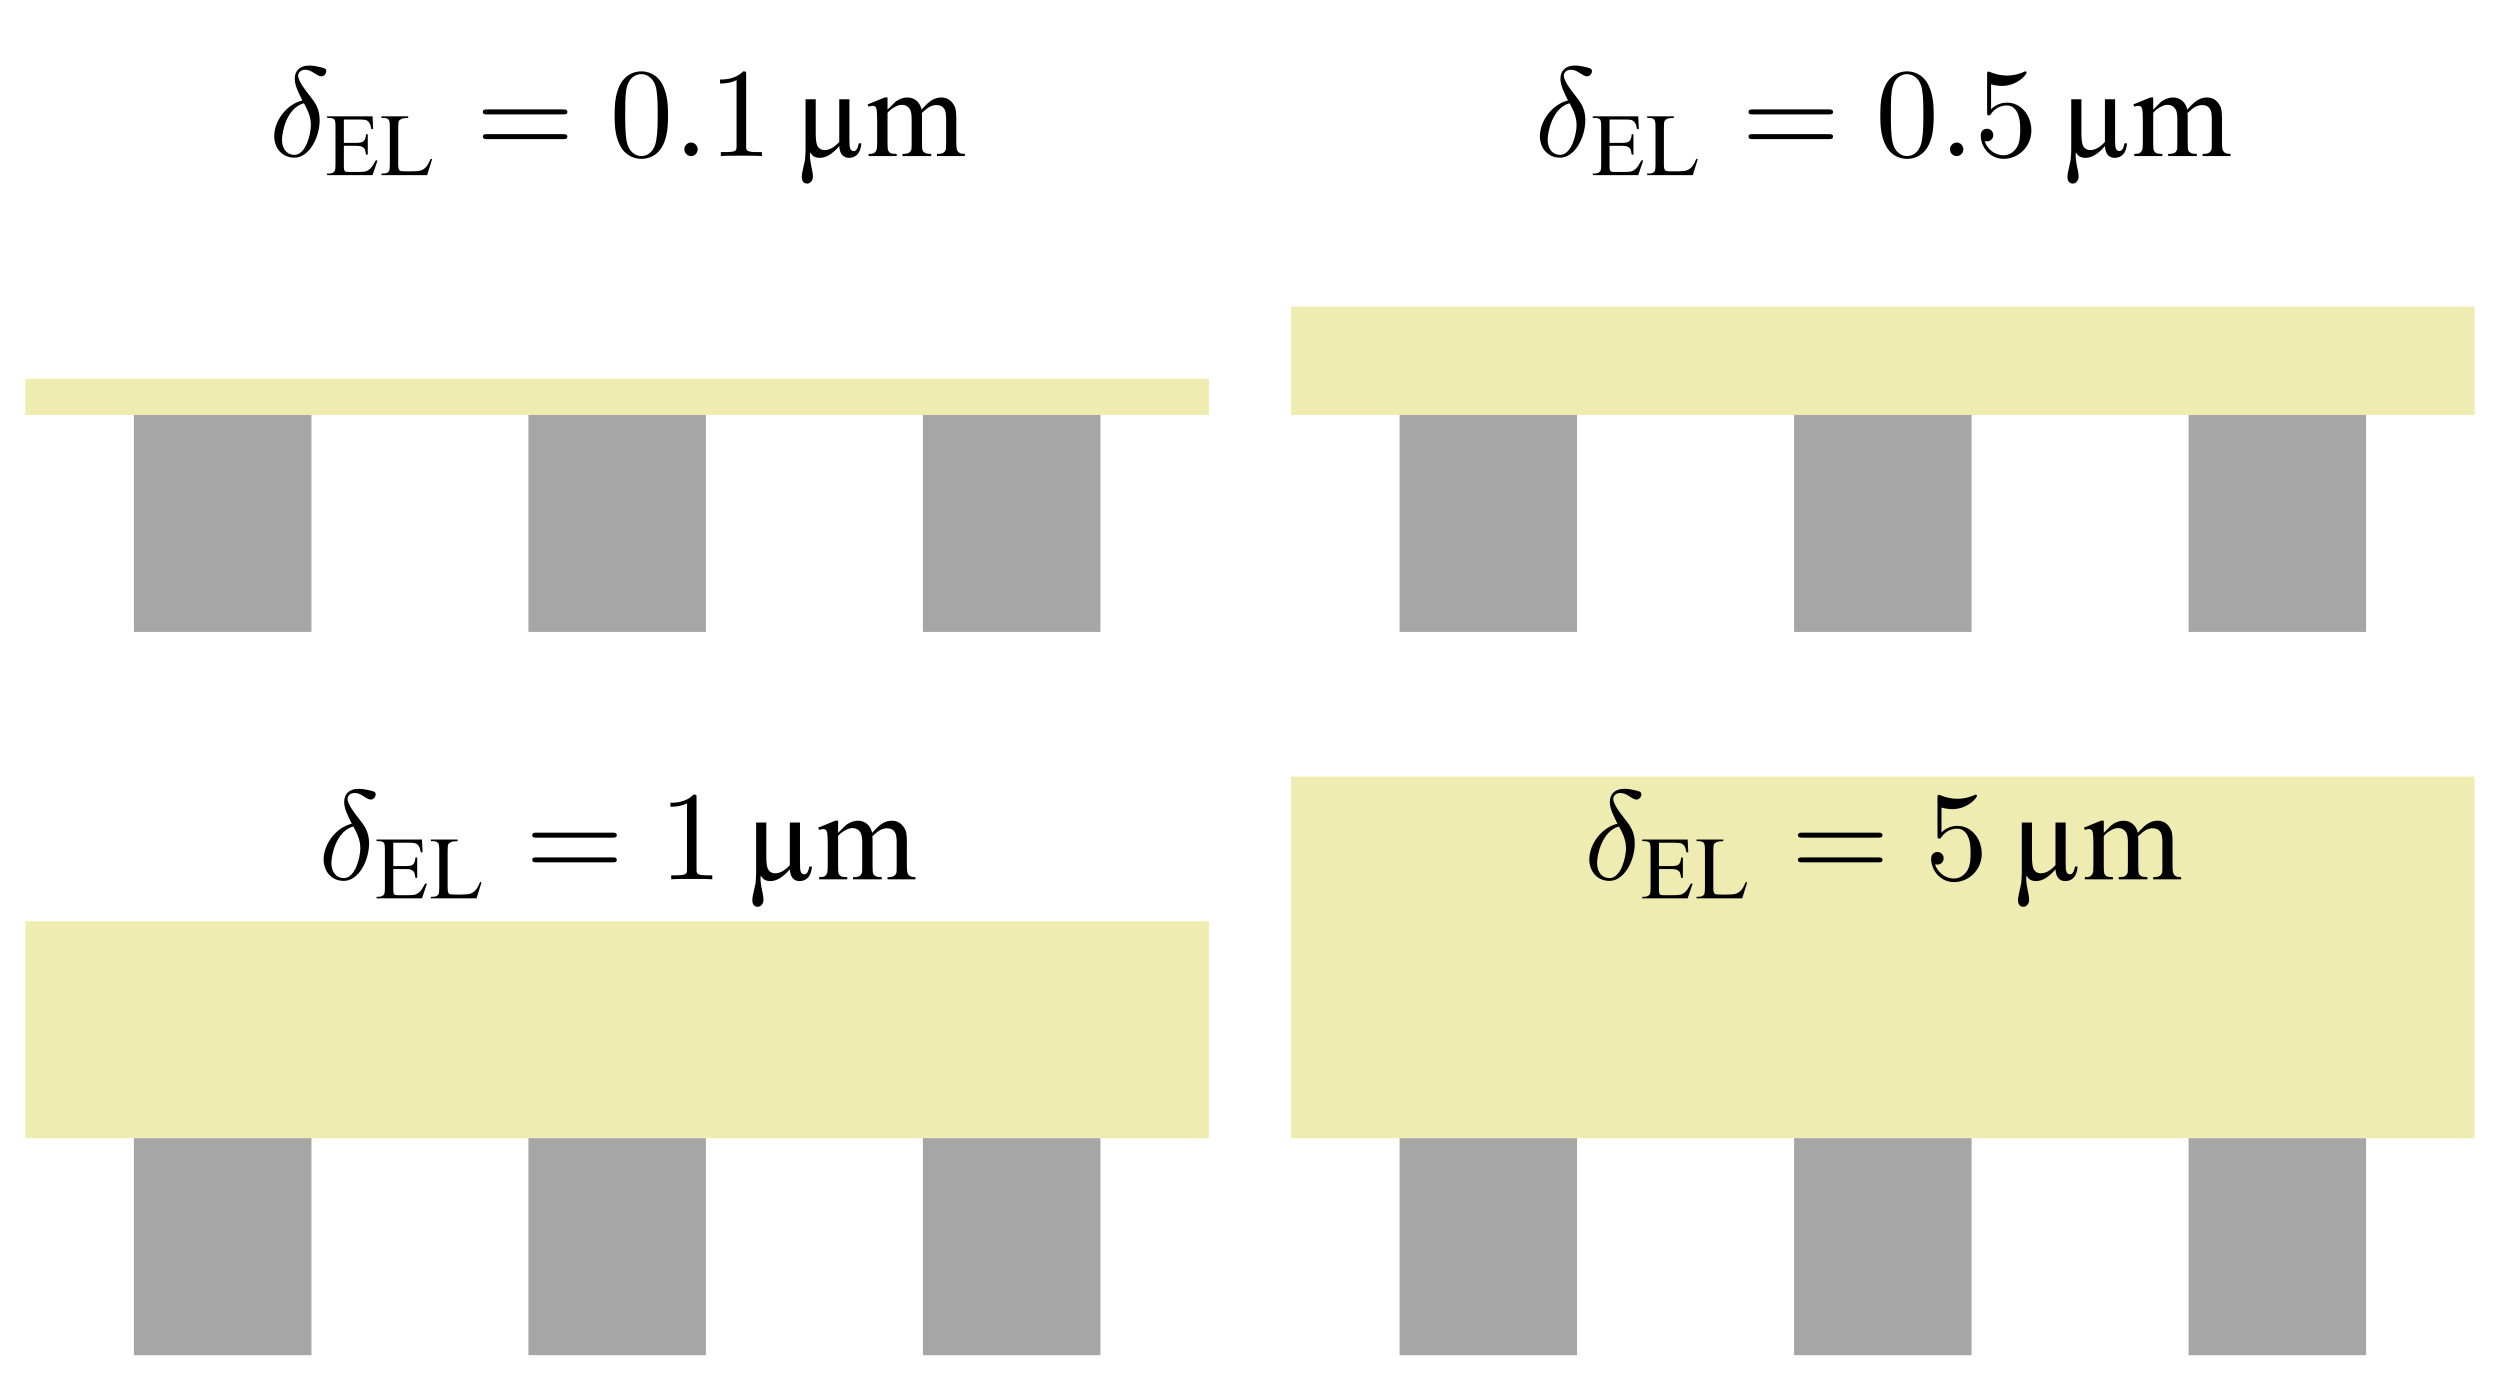
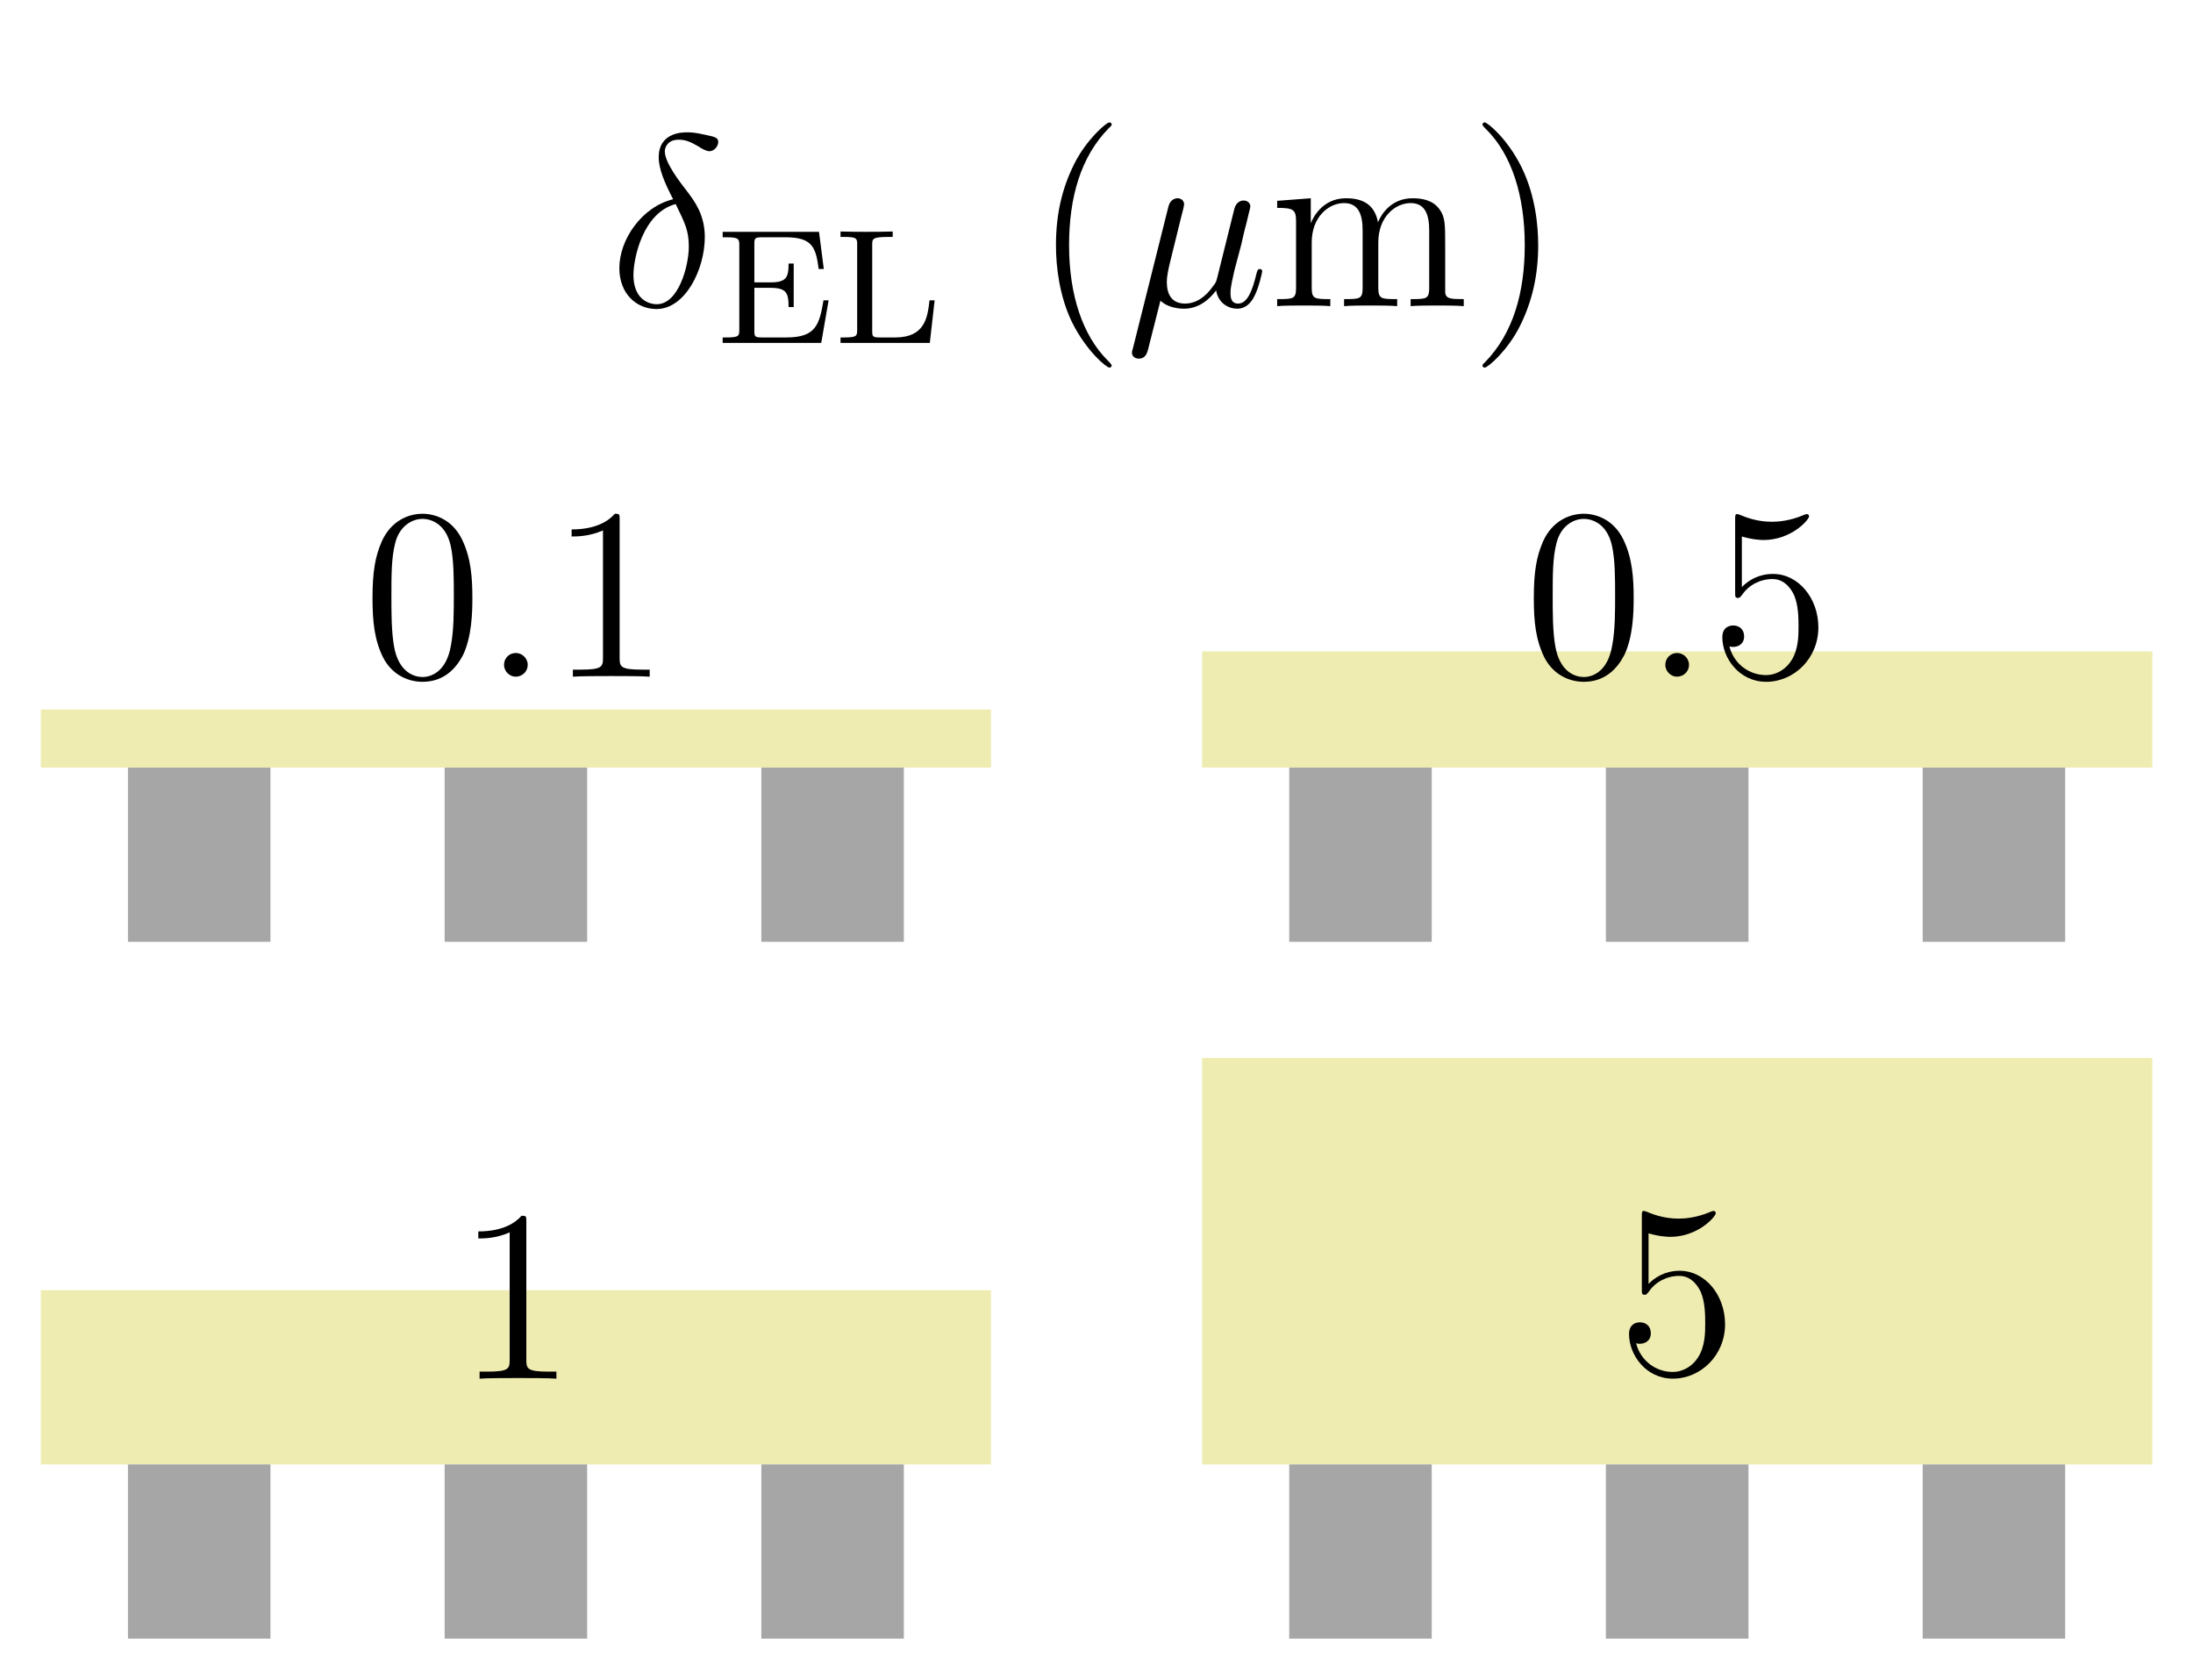
- <svg xmlns="http://www.w3.org/2000/svg" xmlns:xlink="http://www.w3.org/1999/xlink" width="195.97pt" height="108.22pt" viewBox="0 0 195.97 108.22" version="1.1" id="svg188">
-   <defs id="defs42">
-     <g id="g40">
+ <svg xmlns="http://www.w3.org/2000/svg" xmlns:xlink="http://www.w3.org/1999/xlink" width="107.06pt" height="81.98pt" viewBox="0 0 107.06 81.98" version="1.1" id="svg123">
+   <defs id="defs41">
+     <g id="g39">
      <g id="glyph-0-0" />
      <g id="glyph-0-1">
-         <path d="M 2.625 -4.359 C 1.391 -4.062 0.422 -2.766 0.422 -1.562 C 0.422 -0.594 1.062 0.125 2 0.125 C 3.156 0.125 3.984 -1.453 3.984 -2.828 C 3.984 -3.734 3.594 -4.234 3.25 -4.672 C 2.891 -5.125 2.297 -5.875 2.297 -6.312 C 2.297 -6.531 2.5 -6.766 2.844 -6.766 C 3.156 -6.766 3.344 -6.641 3.562 -6.5 C 3.766 -6.375 3.953 -6.25 4.109 -6.25 C 4.359 -6.25 4.5 -6.484 4.5 -6.656 C 4.5 -6.875 4.344 -6.891 3.984 -6.984 C 3.469 -7.094 3.328 -7.094 3.172 -7.094 C 2.391 -7.094 2.031 -6.656 2.031 -6.062 C 2.031 -5.516 2.328 -4.969 2.625 -4.359 Z M 2.75 -4.141 C 3 -3.672 3.297 -3.141 3.297 -2.422 C 3.297 -1.766 2.922 -0.094 2 -0.094 C 1.453 -0.094 1.031 -0.516 1.031 -1.281 C 1.031 -1.906 1.406 -3.781 2.75 -4.141 Z M 2.75 -4.141 " id="path3" />
+         <path d="M 5.359 -3.828 C 5.359 -4.812 5.297 -5.781 4.859 -6.688 C 4.375 -7.688 3.516 -7.953 2.922 -7.953 C 2.234 -7.953 1.391 -7.609 0.938 -6.609 C 0.609 -5.859 0.484 -5.109 0.484 -3.828 C 0.484 -2.672 0.578 -1.797 1 -0.938 C 1.469 -0.031 2.297 0.25 2.922 0.25 C 3.953 0.25 4.547 -0.375 4.906 -1.062 C 5.328 -1.953 5.359 -3.125 5.359 -3.828 Z M 4.453 -3.969 C 4.453 -3.172 4.453 -2.266 4.312 -1.531 C 4.094 -0.219 3.328 0.016 2.922 0.016 C 2.531 0.016 1.75 -0.203 1.531 -1.5 C 1.406 -2.219 1.406 -3.125 1.406 -3.969 C 1.406 -4.953 1.406 -5.828 1.594 -6.531 C 1.797 -7.344 2.406 -7.703 2.922 -7.703 C 3.375 -7.703 4.062 -7.438 4.297 -6.406 C 4.453 -5.719 4.453 -4.781 4.453 -3.969 Z M 4.453 -3.969 " id="path3" />
      </g>
      <g id="glyph-0-2">
-         <path d="M 1.906 -0.531 C 1.906 -0.812 1.672 -1.062 1.391 -1.062 C 1.094 -1.062 0.859 -0.812 0.859 -0.531 C 0.859 -0.234 1.094 0 1.391 0 C 1.672 0 1.906 -0.234 1.906 -0.531 Z M 1.906 -0.531 " id="path6" />
+         <path d="M 2.203 -0.578 C 2.203 -0.906 1.922 -1.156 1.625 -1.156 C 1.281 -1.156 1.047 -0.891 1.047 -0.578 C 1.047 -0.234 1.344 0 1.609 0 C 1.938 0 2.203 -0.25 2.203 -0.578 Z M 2.203 -0.578 " id="path6" />
      </g>
-       <g id="glyph-1-0">
-         <path d="M 0.969 0 L 0.969 -4.359 L 4.453 -4.359 L 4.453 0 Z M 1.078 -0.109 L 4.344 -0.109 L 4.344 -4.25 L 1.078 -4.25 Z M 1.078 -0.109 " id="path9" />
+       <g id="glyph-0-3">
+         <path d="M 4.906 0 L 4.906 -0.344 L 4.531 -0.344 C 3.484 -0.344 3.438 -0.484 3.438 -0.922 L 3.438 -7.656 C 3.438 -7.938 3.438 -7.953 3.203 -7.953 C 2.922 -7.625 2.312 -7.188 1.094 -7.188 L 1.094 -6.844 C 1.359 -6.844 1.953 -6.844 2.625 -7.141 L 2.625 -0.922 C 2.625 -0.484 2.578 -0.344 1.531 -0.344 L 1.156 -0.344 L 1.156 0 C 1.484 -0.031 2.641 -0.031 3.031 -0.031 C 3.438 -0.031 4.578 -0.031 4.906 0 Z M 4.906 0 " id="path9" />
      </g>
+       <g id="glyph-0-4">
+         <path d="M 5.266 -2.406 C 5.266 -3.828 4.297 -5.016 3.047 -5.016 C 2.359 -5.016 1.844 -4.703 1.531 -4.375 L 1.531 -6.844 C 2.047 -6.688 2.469 -6.672 2.594 -6.672 C 3.938 -6.672 4.812 -7.656 4.812 -7.828 C 4.812 -7.875 4.781 -7.938 4.703 -7.938 C 4.703 -7.938 4.656 -7.938 4.547 -7.891 C 3.891 -7.609 3.312 -7.562 3 -7.562 C 2.219 -7.562 1.656 -7.812 1.422 -7.906 C 1.344 -7.938 1.297 -7.938 1.297 -7.938 C 1.203 -7.938 1.203 -7.859 1.203 -7.672 L 1.203 -4.125 C 1.203 -3.906 1.203 -3.844 1.344 -3.844 C 1.406 -3.844 1.422 -3.844 1.547 -4 C 1.875 -4.484 2.438 -4.766 3.031 -4.766 C 3.672 -4.766 3.984 -4.188 4.078 -3.984 C 4.281 -3.516 4.297 -2.922 4.297 -2.469 C 4.297 -2.016 4.297 -1.344 3.953 -0.797 C 3.688 -0.375 3.234 -0.078 2.703 -0.078 C 1.906 -0.078 1.141 -0.609 0.922 -1.484 C 0.984 -1.453 1.047 -1.453 1.109 -1.453 C 1.312 -1.453 1.641 -1.562 1.641 -1.969 C 1.641 -2.312 1.406 -2.5 1.109 -2.5 C 0.891 -2.5 0.578 -2.391 0.578 -1.922 C 0.578 -0.906 1.406 0.25 2.719 0.25 C 4.078 0.25 5.266 -0.891 5.266 -2.406 Z M 5.266 -2.406 " id="path12" />
+       </g>
+       <g id="glyph-1-0" />
      <g id="glyph-1-1">
-         <path d="M 1.453 -4.359 L 1.453 -2.531 L 2.469 -2.531 C 2.727 -2.531 2.906 -2.57 3 -2.656 C 3.113 -2.758 3.176 -2.941 3.188 -3.203 L 3.328 -3.203 L 3.328 -1.609 L 3.188 -1.609 C 3.156 -1.828 3.125 -1.969 3.094 -2.031 C 3.051 -2.113 2.984 -2.176 2.891 -2.219 C 2.805 -2.27 2.664 -2.297 2.469 -2.297 L 1.453 -2.297 L 1.453 -0.766 C 1.453 -0.566 1.461 -0.441 1.484 -0.391 C 1.504 -0.348 1.535 -0.312 1.578 -0.281 C 1.617 -0.258 1.707 -0.25 1.844 -0.25 L 2.625 -0.25 C 2.883 -0.25 3.07 -0.266 3.188 -0.297 C 3.301 -0.336 3.414 -0.41 3.531 -0.516 C 3.664 -0.66 3.805 -0.875 3.953 -1.156 L 4.094 -1.156 L 3.703 0 L 0.141 0 L 0.141 -0.125 L 0.312 -0.125 C 0.414 -0.125 0.516 -0.148 0.609 -0.203 C 0.68 -0.242 0.727 -0.297 0.75 -0.359 C 0.781 -0.43 0.797 -0.582 0.797 -0.812 L 0.797 -3.812 C 0.797 -4.102 0.77 -4.285 0.719 -4.359 C 0.633 -4.441 0.5 -4.484 0.312 -4.484 L 0.141 -4.484 L 0.141 -4.609 L 3.703 -4.609 L 3.75 -3.609 L 3.609 -3.609 C 3.566 -3.848 3.516 -4.008 3.453 -4.094 C 3.398 -4.188 3.316 -4.258 3.203 -4.312 C 3.109 -4.344 2.945 -4.359 2.719 -4.359 Z M 1.453 -4.359 " id="path12" />
+         <path d="M 3.109 -5.219 C 1.578 -4.844 0.484 -3.25 0.484 -1.859 C 0.484 -0.578 1.344 0.141 2.297 0.141 C 3.703 0.141 4.656 -1.797 4.656 -3.375 C 4.656 -4.453 4.156 -5.109 3.859 -5.516 C 3.422 -6.078 2.703 -7 2.703 -7.562 C 2.703 -7.766 2.859 -8.125 3.375 -8.125 C 3.75 -8.125 3.984 -8 4.344 -7.797 C 4.453 -7.719 4.719 -7.562 4.875 -7.562 C 5.125 -7.562 5.312 -7.812 5.312 -8.016 C 5.312 -8.234 5.125 -8.266 4.703 -8.359 C 4.141 -8.484 3.984 -8.484 3.781 -8.484 C 3.578 -8.484 2.406 -8.484 2.406 -7.266 C 2.406 -6.688 2.703 -6 3.109 -5.219 Z M 3.234 -4.984 C 3.688 -4.047 3.875 -3.688 3.875 -2.906 C 3.875 -1.969 3.375 -0.094 2.312 -0.094 C 1.844 -0.094 1.172 -0.406 1.172 -1.516 C 1.172 -2.297 1.609 -4.547 3.234 -4.984 Z M 3.234 -4.984 " id="path16" />
      </g>
      <g id="glyph-1-2">
-         <path d="M 4 -1.281 L 4.109 -1.25 L 3.719 0 L 0.141 0 L 0.141 -0.125 L 0.312 -0.125 C 0.508 -0.125 0.648 -0.188 0.734 -0.312 C 0.773 -0.383 0.797 -0.551 0.797 -0.812 L 0.797 -3.797 C 0.797 -4.086 0.766 -4.27 0.703 -4.344 C 0.617 -4.438 0.488 -4.484 0.312 -4.484 L 0.141 -4.484 L 0.141 -4.609 L 2.234 -4.609 L 2.234 -4.484 C 1.984 -4.484 1.805 -4.457 1.703 -4.406 C 1.609 -4.363 1.539 -4.305 1.5 -4.234 C 1.469 -4.16 1.453 -3.988 1.453 -3.719 L 1.453 -0.812 C 1.453 -0.625 1.473 -0.5 1.516 -0.438 C 1.535 -0.383 1.57 -0.348 1.625 -0.328 C 1.688 -0.305 1.867 -0.297 2.172 -0.297 L 2.5 -0.297 C 2.852 -0.297 3.102 -0.32 3.25 -0.375 C 3.395 -0.426 3.523 -0.516 3.641 -0.641 C 3.754 -0.773 3.875 -0.988 4 -1.281 Z M 4 -1.281 " id="path15" />
+         <path d="M 1.719 -0.266 C 2.016 0.016 2.469 0.125 2.875 0.125 C 3.641 0.125 4.156 -0.391 4.438 -0.766 C 4.547 -0.125 5.062 0.125 5.469 0.125 C 5.828 0.125 6.125 -0.094 6.328 -0.531 C 6.531 -0.938 6.688 -1.656 6.688 -1.703 C 6.688 -1.766 6.641 -1.812 6.578 -1.812 C 6.469 -1.812 6.453 -1.75 6.406 -1.578 C 6.234 -0.875 6 -0.125 5.516 -0.125 C 5.156 -0.125 5.141 -0.438 5.141 -0.672 C 5.141 -0.938 5.25 -1.375 5.328 -1.734 L 5.672 -3.031 C 5.719 -3.25 5.844 -3.797 5.906 -4 C 5.969 -4.297 6.109 -4.812 6.109 -4.859 C 6.109 -5.031 5.969 -5.156 5.781 -5.156 C 5.672 -5.156 5.422 -5.109 5.328 -4.75 L 4.5 -1.422 C 4.438 -1.188 4.438 -1.156 4.281 -0.969 C 4.141 -0.766 3.672 -0.125 2.922 -0.125 C 2.25 -0.125 2.031 -0.609 2.031 -1.172 C 2.031 -1.516 2.141 -1.938 2.188 -2.141 L 2.719 -4.297 C 2.781 -4.516 2.875 -4.906 2.875 -4.969 C 2.875 -5.156 2.719 -5.266 2.562 -5.266 C 2.469 -5.266 2.203 -5.234 2.109 -4.859 L 0.375 2.062 C 0.359 2.125 0.328 2.203 0.328 2.266 C 0.328 2.453 0.484 2.562 0.656 2.562 C 1 2.562 1.078 2.297 1.156 1.953 Z M 1.719 -0.266 " id="path19" />
      </g>
      <g id="glyph-2-0" />
      <g id="glyph-2-1">
-         <path d="M 6.844 -3.266 C 7 -3.266 7.188 -3.266 7.188 -3.453 C 7.188 -3.656 7 -3.656 6.859 -3.656 L 0.891 -3.656 C 0.75 -3.656 0.562 -3.656 0.562 -3.453 C 0.562 -3.266 0.75 -3.266 0.891 -3.266 Z M 6.859 -1.328 C 7 -1.328 7.188 -1.328 7.188 -1.531 C 7.188 -1.719 7 -1.719 6.844 -1.719 L 0.891 -1.719 C 0.75 -1.719 0.562 -1.719 0.562 -1.531 C 0.562 -1.328 0.75 -1.328 0.891 -1.328 Z M 6.859 -1.328 " id="path19" />
+         <path d="M 5.516 -2.078 L 5.266 -2.078 C 5.062 -0.875 4.891 -0.266 3.453 -0.266 L 2.266 -0.266 C 1.906 -0.266 1.891 -0.312 1.891 -0.594 L 1.891 -2.688 L 2.656 -2.688 C 3.453 -2.688 3.562 -2.453 3.562 -1.75 L 3.812 -1.75 L 3.812 -3.875 L 3.562 -3.875 C 3.562 -3.188 3.453 -2.953 2.656 -2.953 L 1.891 -2.953 L 1.891 -4.828 C 1.891 -5.094 1.906 -5.156 2.266 -5.156 L 3.406 -5.156 C 4.719 -5.156 4.891 -4.672 5.031 -3.609 L 5.281 -3.609 L 5.047 -5.422 L 0.344 -5.422 L 0.344 -5.156 L 0.531 -5.156 C 1.141 -5.156 1.156 -5.062 1.156 -4.766 L 1.156 -0.641 C 1.156 -0.344 1.141 -0.266 0.531 -0.266 L 0.344 -0.266 L 0.344 0 L 5.156 0 Z M 5.516 -2.078 " id="path23" />
      </g>
      <g id="glyph-2-2">
-         <path d="M 4.578 -3.188 C 4.578 -3.984 4.531 -4.781 4.188 -5.516 C 3.734 -6.484 2.906 -6.641 2.5 -6.641 C 1.891 -6.641 1.172 -6.375 0.75 -5.453 C 0.438 -4.766 0.391 -3.984 0.391 -3.188 C 0.391 -2.438 0.422 -1.547 0.844 -0.781 C 1.266 0.016 2 0.219 2.484 0.219 C 3.016 0.219 3.781 0.016 4.219 -0.938 C 4.531 -1.625 4.578 -2.406 4.578 -3.188 Z M 2.484 0 C 2.094 0 1.5 -0.25 1.328 -1.203 C 1.219 -1.797 1.219 -2.719 1.219 -3.312 C 1.219 -3.953 1.219 -4.609 1.297 -5.141 C 1.484 -6.328 2.234 -6.422 2.484 -6.422 C 2.812 -6.422 3.469 -6.234 3.656 -5.25 C 3.766 -4.688 3.766 -3.938 3.766 -3.312 C 3.766 -2.562 3.766 -1.891 3.656 -1.25 C 3.5 -0.297 2.938 0 2.484 0 Z M 2.484 0 " id="path22" />
+         <path d="M 4.938 -2.078 L 4.688 -2.078 C 4.594 -1.25 4.469 -0.266 3.016 -0.266 L 2.266 -0.266 C 1.906 -0.266 1.891 -0.312 1.891 -0.594 L 1.891 -4.797 C 1.891 -5.062 1.891 -5.172 2.641 -5.172 L 2.891 -5.172 L 2.891 -5.438 C 2.531 -5.422 1.953 -5.422 1.578 -5.422 C 1.047 -5.422 1.031 -5.422 0.344 -5.438 L 0.344 -5.172 L 0.531 -5.172 C 1.141 -5.172 1.156 -5.094 1.156 -4.797 L 1.156 -0.641 C 1.156 -0.344 1.141 -0.266 0.531 -0.266 L 0.344 -0.266 L 0.344 0 L 4.703 0 Z M 4.938 -2.078 " id="path26" />
      </g>
-       <g id="glyph-2-3">
-         <path d="M 2.938 -6.375 C 2.938 -6.625 2.938 -6.641 2.703 -6.641 C 2.078 -6 1.203 -6 0.891 -6 L 0.891 -5.688 C 1.094 -5.688 1.672 -5.688 2.188 -5.953 L 2.188 -0.781 C 2.188 -0.422 2.156 -0.312 1.266 -0.312 L 0.953 -0.312 L 0.953 0 C 1.297 -0.031 2.156 -0.031 2.562 -0.031 C 2.953 -0.031 3.828 -0.031 4.172 0 L 4.172 -0.312 L 3.859 -0.312 C 2.953 -0.312 2.938 -0.422 2.938 -0.781 Z M 2.938 -6.375 " id="path25" />
-       </g>
-       <g id="glyph-2-4">
-         <path d="M 4.469 -2 C 4.469 -3.188 3.656 -4.188 2.578 -4.188 C 2.109 -4.188 1.672 -4.031 1.312 -3.672 L 1.312 -5.625 C 1.516 -5.562 1.844 -5.5 2.156 -5.5 C 3.391 -5.5 4.094 -6.406 4.094 -6.531 C 4.094 -6.594 4.062 -6.641 3.984 -6.641 C 3.984 -6.641 3.953 -6.641 3.906 -6.609 C 3.703 -6.516 3.219 -6.312 2.547 -6.312 C 2.156 -6.312 1.688 -6.391 1.219 -6.594 C 1.141 -6.625 1.125 -6.625 1.109 -6.625 C 1 -6.625 1 -6.547 1 -6.391 L 1 -3.438 C 1 -3.266 1 -3.188 1.141 -3.188 C 1.219 -3.188 1.234 -3.203 1.281 -3.266 C 1.391 -3.422 1.75 -3.969 2.562 -3.969 C 3.078 -3.969 3.328 -3.516 3.406 -3.328 C 3.562 -2.953 3.594 -2.578 3.594 -2.078 C 3.594 -1.719 3.594 -1.125 3.344 -0.703 C 3.109 -0.312 2.734 -0.062 2.281 -0.062 C 1.562 -0.062 0.984 -0.594 0.812 -1.172 C 0.844 -1.172 0.875 -1.156 0.984 -1.156 C 1.312 -1.156 1.484 -1.406 1.484 -1.641 C 1.484 -1.891 1.312 -2.141 0.984 -2.141 C 0.844 -2.141 0.5 -2.062 0.5 -1.609 C 0.5 -0.75 1.188 0.219 2.297 0.219 C 3.453 0.219 4.469 -0.734 4.469 -2 Z M 4.469 -2 " id="path28" />
-       </g>
-       <g id="glyph-3-0">
-         <path d="M 1.375 0 L 1.375 -6.234 L 6.359 -6.234 L 6.359 0 Z M 1.531 -0.156 L 6.219 -0.156 L 6.219 -6.078 L 1.531 -6.078 Z M 1.531 -0.156 " id="path31" />
-       </g>
+       <g id="glyph-3-0" />
      <g id="glyph-3-1">
-         <path d="M 0.953 -4.453 L 1.75 -4.453 L 1.75 -1.859 C 1.75 -1.391 1.781 -1.07 1.844 -0.906 C 1.883 -0.77 1.961 -0.66 2.078 -0.578 C 2.191 -0.504 2.312 -0.469 2.438 -0.469 C 2.82 -0.469 3.207 -0.68 3.594 -1.109 L 3.594 -4.453 L 4.391 -4.453 L 4.391 -1.281 C 4.391 -0.945 4.406 -0.734 4.438 -0.641 C 4.457 -0.555 4.492 -0.492 4.547 -0.453 C 4.609 -0.41 4.664 -0.391 4.719 -0.391 C 4.812 -0.391 4.883 -0.426 4.938 -0.5 C 5.02 -0.594 5.082 -0.758 5.125 -1 L 5.328 -1 C 5.297 -0.602 5.191 -0.312 5.016 -0.125 C 4.836 0.051 4.617 0.141 4.359 0.141 C 4.109 0.141 3.914 0.047 3.781 -0.141 C 3.676 -0.285 3.613 -0.5 3.594 -0.781 C 3.312 -0.457 3.047 -0.223 2.797 -0.078 C 2.555 0.066 2.312 0.141 2.062 0.141 C 1.895 0.141 1.742 0.102 1.609 0.031 C 1.523 -0.02 1.426 -0.125 1.312 -0.281 C 1.301 -0.176 1.297 -0.098 1.297 -0.047 C 1.297 0.203 1.352 0.586 1.469 1.109 C 1.508 1.305 1.531 1.473 1.531 1.609 C 1.531 1.766 1.484 1.895 1.391 2 C 1.305 2.102 1.203 2.156 1.078 2.156 C 0.953 2.156 0.848 2.109 0.766 2.016 C 0.691 1.922 0.656 1.789 0.656 1.625 C 0.656 1.469 0.703 1.195 0.797 0.812 C 0.859 0.551 0.895 0.383 0.906 0.312 C 0.938 -0.02 0.953 -0.312 0.953 -0.562 C 0.953 -0.57 0.953 -0.691 0.953 -0.922 Z M 0.953 -4.453 " id="path34" />
+         <path d="M 3.891 2.906 C 3.891 2.875 3.891 2.844 3.688 2.641 C 2.484 1.438 1.812 -0.531 1.812 -2.969 C 1.812 -5.297 2.375 -7.297 3.766 -8.703 C 3.891 -8.812 3.891 -8.828 3.891 -8.875 C 3.891 -8.938 3.828 -8.969 3.781 -8.969 C 3.625 -8.969 2.641 -8.109 2.062 -6.938 C 1.453 -5.719 1.172 -4.453 1.172 -2.969 C 1.172 -1.906 1.344 -0.484 1.953 0.781 C 2.672 2.219 3.641 3 3.781 3 C 3.828 3 3.891 2.969 3.891 2.906 Z M 3.891 2.906 " id="path30" />
      </g>
      <g id="glyph-3-2">
-         <path d="M 1.641 -3.641 C 1.961 -3.961 2.148 -4.148 2.203 -4.203 C 2.348 -4.328 2.504 -4.422 2.672 -4.484 C 2.848 -4.555 3.02 -4.594 3.188 -4.594 C 3.469 -4.594 3.707 -4.508 3.906 -4.344 C 4.102 -4.188 4.238 -3.953 4.312 -3.641 C 4.645 -4.023 4.926 -4.281 5.156 -4.406 C 5.383 -4.531 5.617 -4.594 5.859 -4.594 C 6.098 -4.594 6.305 -4.531 6.484 -4.406 C 6.672 -4.281 6.82 -4.082 6.938 -3.812 C 7 -3.625 7.031 -3.328 7.031 -2.922 L 7.031 -1 C 7.031 -0.727 7.055 -0.539 7.109 -0.438 C 7.141 -0.363 7.195 -0.301 7.281 -0.25 C 7.363 -0.195 7.504 -0.172 7.703 -0.172 L 7.703 0 L 5.516 0 L 5.516 -0.172 L 5.609 -0.172 C 5.797 -0.172 5.941 -0.207 6.047 -0.281 C 6.117 -0.332 6.176 -0.414 6.219 -0.531 C 6.227 -0.594 6.234 -0.75 6.234 -1 L 6.234 -2.922 C 6.234 -3.285 6.188 -3.539 6.094 -3.688 C 5.969 -3.895 5.766 -4 5.484 -4 C 5.316 -4 5.145 -3.957 4.969 -3.875 C 4.801 -3.789 4.594 -3.629 4.344 -3.391 L 4.328 -3.344 L 4.344 -3.141 L 4.344 -1 C 4.344 -0.695 4.359 -0.508 4.391 -0.438 C 4.422 -0.363 4.484 -0.301 4.578 -0.25 C 4.672 -0.195 4.832 -0.172 5.062 -0.172 L 5.062 0 L 2.812 0 L 2.812 -0.172 C 3.062 -0.172 3.227 -0.195 3.312 -0.25 C 3.406 -0.312 3.473 -0.406 3.516 -0.531 C 3.523 -0.582 3.531 -0.738 3.531 -1 L 3.531 -2.922 C 3.531 -3.285 3.477 -3.547 3.375 -3.703 C 3.227 -3.91 3.031 -4.016 2.781 -4.016 C 2.602 -4.016 2.43 -3.969 2.266 -3.875 C 1.992 -3.738 1.785 -3.578 1.641 -3.391 L 1.641 -1 C 1.641 -0.707 1.656 -0.52 1.688 -0.438 C 1.727 -0.352 1.789 -0.285 1.875 -0.234 C 1.957 -0.191 2.117 -0.172 2.359 -0.172 L 2.359 0 L 0.156 0 L 0.156 -0.172 C 0.363 -0.172 0.504 -0.191 0.578 -0.234 C 0.66 -0.285 0.723 -0.359 0.766 -0.453 C 0.805 -0.547 0.828 -0.727 0.828 -1 L 0.828 -2.719 C 0.828 -3.207 0.812 -3.52 0.781 -3.656 C 0.758 -3.77 0.723 -3.844 0.672 -3.875 C 0.629 -3.914 0.566 -3.938 0.484 -3.938 C 0.391 -3.938 0.281 -3.914 0.156 -3.875 L 0.078 -4.047 L 1.422 -4.594 L 1.641 -4.594 Z M 1.641 -3.641 " id="path37" />
+         <path d="M 8.578 -2.906 C 8.578 -4.016 8.578 -4.344 8.297 -4.734 C 7.953 -5.203 7.391 -5.266 6.984 -5.266 C 5.984 -5.266 5.484 -4.547 5.297 -4.094 C 5.125 -5.016 4.484 -5.266 3.734 -5.266 C 2.562 -5.266 2.109 -4.281 2.016 -4.047 L 2.016 -5.266 L 0.375 -5.141 L 0.375 -4.797 C 1.188 -4.797 1.297 -4.703 1.297 -4.125 L 1.297 -0.891 C 1.297 -0.344 1.156 -0.344 0.375 -0.344 L 0.375 0 C 0.688 -0.031 1.344 -0.031 1.672 -0.031 C 2.016 -0.031 2.672 -0.031 2.969 0 L 2.969 -0.344 C 2.219 -0.344 2.062 -0.344 2.062 -0.891 L 2.062 -3.109 C 2.062 -4.359 2.891 -5.031 3.641 -5.031 C 4.375 -5.031 4.547 -4.422 4.547 -3.688 L 4.547 -0.891 C 4.547 -0.344 4.406 -0.344 3.641 -0.344 L 3.641 0 C 3.938 -0.031 4.594 -0.031 4.922 -0.031 C 5.266 -0.031 5.922 -0.031 6.234 0 L 6.234 -0.344 C 5.469 -0.344 5.312 -0.344 5.312 -0.891 L 5.312 -3.109 C 5.312 -4.359 6.141 -5.031 6.891 -5.031 C 7.625 -5.031 7.797 -4.422 7.797 -3.688 L 7.797 -0.891 C 7.797 -0.344 7.656 -0.344 6.891 -0.344 L 6.891 0 C 7.203 -0.031 7.844 -0.031 8.172 -0.031 C 8.516 -0.031 9.172 -0.031 9.484 0 L 9.484 -0.344 C 8.875 -0.344 8.578 -0.344 8.578 -0.703 Z M 8.578 -2.906 " id="path33" />
+       </g>
+       <g id="glyph-3-3">
+         <path d="M 3.375 -2.969 C 3.375 -3.891 3.25 -5.359 2.578 -6.75 C 1.875 -8.188 0.891 -8.969 0.766 -8.969 C 0.719 -8.969 0.656 -8.938 0.656 -8.875 C 0.656 -8.828 0.656 -8.812 0.859 -8.609 C 2.062 -7.406 2.719 -5.422 2.719 -2.984 C 2.719 -0.672 2.156 1.328 0.781 2.734 C 0.656 2.844 0.656 2.875 0.656 2.906 C 0.656 2.969 0.719 3 0.766 3 C 0.922 3 1.906 2.141 2.484 0.969 C 3.094 -0.25 3.375 -1.547 3.375 -2.969 Z M 3.375 -2.969 " id="path36" />
      </g>
    </g>
  </defs>
-   <path fill-rule="nonzero" fill="rgb(90.999%, 89.4%, 56.499%)" fill-opacity="0.7" d="M 1.992 32.527 L 1.992 29.691 L 94.766 29.691 L 94.766 32.527 Z M 1.992 32.527 " id="path44" />
-   <path fill-rule="nonzero" fill="rgb(65.099%, 65.099%, 65.099%)" fill-opacity="1" d="M 10.496 32.527 L 10.496 49.535 L 24.414 49.535 L 24.414 32.527 Z M 10.496 32.527 " id="path46" />
-   <path fill-rule="nonzero" fill="rgb(65.099%, 65.099%, 65.099%)" fill-opacity="1" d="M 41.422 32.527 L 41.422 49.535 L 55.336 49.535 L 55.336 32.527 Z M 41.422 32.527 " id="path48" />
-   <path fill-rule="nonzero" fill="rgb(65.099%, 65.099%, 65.099%)" fill-opacity="1" d="M 72.344 32.527 L 72.344 49.535 L 86.262 49.535 L 86.262 32.527 Z M 72.344 32.527 " id="path50" />
-   <g fill="rgb(0%, 0%, 0%)" fill-opacity="1" id="g54">
-     <use xlink:href="#glyph-0-1" x="21.074" y="12.234" id="use52" />
+   <path fill-rule="nonzero" fill="rgb(90.999%, 89.4%, 56.499%)" fill-opacity="0.7" d="M 1.992 37.469 L 1.992 34.633 L 48.379 34.633 L 48.379 37.469 Z M 1.992 37.469 " id="path43" />
+   <path fill-rule="nonzero" fill="rgb(65.099%, 65.099%, 65.099%)" fill-opacity="1" d="M 6.246 37.469 L 6.246 45.973 L 13.203 45.973 L 13.203 37.469 Z M 6.246 37.469 " id="path45" />
+   <path fill-rule="nonzero" fill="rgb(65.099%, 65.099%, 65.099%)" fill-opacity="1" d="M 21.707 37.469 L 21.707 45.973 L 28.664 45.973 L 28.664 37.469 Z M 21.707 37.469 " id="path47" />
+   <path fill-rule="nonzero" fill="rgb(65.099%, 65.099%, 65.099%)" fill-opacity="1" d="M 37.168 37.469 L 37.168 45.973 L 44.125 45.973 L 44.125 37.469 Z M 37.168 37.469 " id="path49" />
+   <g fill="rgb(0%, 0%, 0%)" fill-opacity="1" id="g57">
+     <use xlink:href="#glyph-0-1" x="17.702" y="33.032" id="use51" />
+     <use xlink:href="#glyph-0-2" x="23.56" y="33.032" id="use53" />
+     <use xlink:href="#glyph-0-3" x="26.812" y="33.032" id="use55" />
  </g>
-   <g fill="rgb(0%, 0%, 0%)" fill-opacity="1" id="g60">
-     <use xlink:href="#glyph-1-1" x="25.501" y="13.728" id="use56" />
-     <use xlink:href="#glyph-1-2" x="29.762" y="13.728" id="use58" />
+   <path fill-rule="nonzero" fill="rgb(90.999%, 89.4%, 56.499%)" fill-opacity="0.7" d="M 58.688 37.469 L 58.688 31.797 L 105.074 31.797 L 105.074 37.469 Z M 58.688 37.469 " id="path59" />
+   <path fill-rule="nonzero" fill="rgb(65.099%, 65.099%, 65.099%)" fill-opacity="1" d="M 62.938 37.469 L 62.938 45.973 L 69.895 45.973 L 69.895 37.469 Z M 62.938 37.469 " id="path61" />
+   <path fill-rule="nonzero" fill="rgb(65.099%, 65.099%, 65.099%)" fill-opacity="1" d="M 78.398 37.469 L 78.398 45.973 L 85.359 45.973 L 85.359 37.469 Z M 78.398 37.469 " id="path63" />
+   <path fill-rule="nonzero" fill="rgb(65.099%, 65.099%, 65.099%)" fill-opacity="1" d="M 93.863 37.469 L 93.863 45.973 L 100.82 45.973 L 100.82 37.469 Z M 93.863 37.469 " id="path65" />
+   <g fill="rgb(0%, 0%, 0%)" fill-opacity="1" id="g73">
+     <use xlink:href="#glyph-0-1" x="74.395" y="33.032" id="use67" />
+     <use xlink:href="#glyph-0-2" x="80.253" y="33.032" id="use69" />
+     <use xlink:href="#glyph-0-4" x="83.505" y="33.032" id="use71" />
  </g>
-   <g fill="rgb(0%, 0%, 0%)" fill-opacity="1" id="g64">
-     <use xlink:href="#glyph-2-1" x="37.287" y="12.234" id="use62" />
+   <path fill-rule="nonzero" fill="rgb(90.999%, 89.4%, 56.499%)" fill-opacity="0.7" d="M 1.992 71.484 L 1.992 62.98 L 48.379 62.98 L 48.379 71.484 Z M 1.992 71.484 " id="path75" />
+   <path fill-rule="nonzero" fill="rgb(65.099%, 65.099%, 65.099%)" fill-opacity="1" d="M 6.246 71.484 L 6.246 79.988 L 13.203 79.988 L 13.203 71.484 Z M 6.246 71.484 " id="path77" />
+   <path fill-rule="nonzero" fill="rgb(65.099%, 65.099%, 65.099%)" fill-opacity="1" d="M 21.707 71.484 L 21.707 79.988 L 28.664 79.988 L 28.664 71.484 Z M 21.707 71.484 " id="path79" />
+   <path fill-rule="nonzero" fill="rgb(65.099%, 65.099%, 65.099%)" fill-opacity="1" d="M 37.168 71.484 L 37.168 79.988 L 44.125 79.988 L 44.125 71.484 Z M 37.168 71.484 " id="path81" />
+   <g fill="rgb(0%, 0%, 0%)" fill-opacity="1" id="g85">
+     <use xlink:href="#glyph-0-3" x="22.257" y="67.299" id="use83" />
  </g>
-   <g fill="rgb(0%, 0%, 0%)" fill-opacity="1" id="g68">
-     <use xlink:href="#glyph-2-2" x="47.788" y="12.234" id="use66" />
+   <path fill-rule="nonzero" fill="rgb(90.999%, 89.4%, 56.499%)" fill-opacity="0.7" d="M 58.688 71.484 L 58.688 51.641 L 105.074 51.641 L 105.074 71.484 Z M 58.688 71.484 " id="path87" />
+   <path fill-rule="nonzero" fill="rgb(65.099%, 65.099%, 65.099%)" fill-opacity="1" d="M 62.938 71.484 L 62.938 79.988 L 69.895 79.988 L 69.895 71.484 Z M 62.938 71.484 " id="path89" />
+   <path fill-rule="nonzero" fill="rgb(65.099%, 65.099%, 65.099%)" fill-opacity="1" d="M 78.398 71.484 L 78.398 79.988 L 85.359 79.988 L 85.359 71.484 Z M 78.398 71.484 " id="path91" />
+   <path fill-rule="nonzero" fill="rgb(65.099%, 65.099%, 65.099%)" fill-opacity="1" d="M 93.863 71.484 L 93.863 79.988 L 100.82 79.988 L 100.82 71.484 Z M 93.863 71.484 " id="path93" />
+   <g fill="rgb(0%, 0%, 0%)" fill-opacity="1" id="g97">
+     <use xlink:href="#glyph-0-4" x="78.95" y="67.048" id="use95" />
  </g>
-   <g fill="rgb(0%, 0%, 0%)" fill-opacity="1" id="g72">
-     <use xlink:href="#glyph-0-2" x="52.784" y="12.234" id="use70" />
+   <g fill="rgb(0%, 0%, 0%)" fill-opacity="1" id="g101">
+     <use xlink:href="#glyph-1-1" x="29.752" y="14.944" id="use99" />
  </g>
-   <g fill="rgb(0%, 0%, 0%)" fill-opacity="1" id="g76">
-     <use xlink:href="#glyph-2-3" x="55.551" y="12.234" id="use74" />
+   <g fill="rgb(0%, 0%, 0%)" fill-opacity="1" id="g107">
+     <use xlink:href="#glyph-2-1" x="34.936" y="16.738" id="use103" />
+     <use xlink:href="#glyph-2-2" x="40.69" y="16.738" id="use105" />
  </g>
-   <g fill="rgb(0%, 0%, 0%)" fill-opacity="1" id="g82">
-     <use xlink:href="#glyph-3-1" x="62.193" y="12.234" id="use78" />
-     <use xlink:href="#glyph-3-2" x="67.931" y="12.234" id="use80" />
+   <g fill="rgb(0%, 0%, 0%)" fill-opacity="1" id="g111">
+     <use xlink:href="#glyph-3-1" x="50.379" y="14.944" id="use109" />
  </g>
-   <path fill-rule="nonzero" fill="rgb(90.999%, 89.4%, 56.499%)" fill-opacity="0.7" d="M 101.207 32.527 L 101.207 24.023 L 193.977 24.023 L 193.977 32.527 Z M 101.207 32.527 " id="path84" />
-   <path fill-rule="nonzero" fill="rgb(65.099%, 65.099%, 65.099%)" fill-opacity="1" d="M 109.711 32.527 L 109.711 49.535 L 123.625 49.535 L 123.625 32.527 Z M 109.711 32.527 " id="path86" />
-   <path fill-rule="nonzero" fill="rgb(65.099%, 65.099%, 65.099%)" fill-opacity="1" d="M 140.637 32.527 L 140.637 49.535 L 154.551 49.535 L 154.551 32.527 Z M 140.637 32.527 " id="path88" />
-   <path fill-rule="nonzero" fill="rgb(65.099%, 65.099%, 65.099%)" fill-opacity="1" d="M 171.559 32.527 L 171.559 49.535 L 185.473 49.535 L 185.473 32.527 Z M 171.559 32.527 " id="path90" />
-   <g fill="rgb(0%, 0%, 0%)" fill-opacity="1" id="g94">
-     <use xlink:href="#glyph-0-1" x="120.288" y="12.234" id="use92" />
+   <g fill="rgb(0%, 0%, 0%)" fill-opacity="1" id="g115">
+     <use xlink:href="#glyph-1-2" x="54.932" y="14.944" id="use113" />
  </g>
-   <g fill="rgb(0%, 0%, 0%)" fill-opacity="1" id="g100">
-     <use xlink:href="#glyph-1-1" x="124.715" y="13.728" id="use96" />
-     <use xlink:href="#glyph-1-2" x="128.976" y="13.728" id="use98" />
-   </g>
-   <g fill="rgb(0%, 0%, 0%)" fill-opacity="1" id="g104">
-     <use xlink:href="#glyph-2-1" x="136.501" y="12.234" id="use102" />
-   </g>
-   <g fill="rgb(0%, 0%, 0%)" fill-opacity="1" id="g108">
-     <use xlink:href="#glyph-2-2" x="147.002" y="12.234" id="use106" />
-   </g>
-   <g fill="rgb(0%, 0%, 0%)" fill-opacity="1" id="g112">
-     <use xlink:href="#glyph-0-2" x="151.998" y="12.234" id="use110" />
-   </g>
-   <g fill="rgb(0%, 0%, 0%)" fill-opacity="1" id="g116">
-     <use xlink:href="#glyph-2-4" x="154.765" y="12.234" id="use114" />
-   </g>
-   <g fill="rgb(0%, 0%, 0%)" fill-opacity="1" id="g122">
-     <use xlink:href="#glyph-3-1" x="161.407" y="12.234" id="use118" />
-     <use xlink:href="#glyph-3-2" x="167.145" y="12.234" id="use120" />
-   </g>
-   <path fill-rule="nonzero" fill="rgb(90.999%, 89.4%, 56.499%)" fill-opacity="0.7" d="M 1.992 89.219 L 1.992 72.211 L 94.766 72.211 L 94.766 89.219 Z M 1.992 89.219 " id="path124" />
-   <path fill-rule="nonzero" fill="rgb(65.099%, 65.099%, 65.099%)" fill-opacity="1" d="M 10.496 89.219 L 10.496 106.23 L 24.414 106.23 L 24.414 89.219 Z M 10.496 89.219 " id="path126" />
-   <path fill-rule="nonzero" fill="rgb(65.099%, 65.099%, 65.099%)" fill-opacity="1" d="M 41.422 89.219 L 41.422 106.23 L 55.336 106.23 L 55.336 89.219 Z M 41.422 89.219 " id="path128" />
-   <path fill-rule="nonzero" fill="rgb(65.099%, 65.099%, 65.099%)" fill-opacity="1" d="M 72.344 89.219 L 72.344 106.23 L 86.262 106.23 L 86.262 89.219 Z M 72.344 89.219 " id="path130" />
-   <g fill="rgb(0%, 0%, 0%)" fill-opacity="1" id="g134">
-     <use xlink:href="#glyph-0-1" x="24.948" y="68.927" id="use132" />
-   </g>
-   <g fill="rgb(0%, 0%, 0%)" fill-opacity="1" id="g140">
-     <use xlink:href="#glyph-1-1" x="29.375" y="70.421" id="use136" />
-     <use xlink:href="#glyph-1-2" x="33.636" y="70.421" id="use138" />
-   </g>
-   <g fill="rgb(0%, 0%, 0%)" fill-opacity="1" id="g144">
-     <use xlink:href="#glyph-2-1" x="41.161" y="68.927" id="use142" />
-   </g>
-   <g fill="rgb(0%, 0%, 0%)" fill-opacity="1" id="g148">
-     <use xlink:href="#glyph-2-3" x="51.662" y="68.927" id="use146" />
-   </g>
-   <g fill="rgb(0%, 0%, 0%)" fill-opacity="1" id="g154">
-     <use xlink:href="#glyph-3-1" x="58.318" y="68.927" id="use150" />
-     <use xlink:href="#glyph-3-2" x="64.056" y="68.927" id="use152" />
-   </g>
-   <path fill-rule="nonzero" fill="rgb(90.999%, 89.4%, 56.499%)" fill-opacity="0.7" d="M 101.207 89.219 L 101.207 60.875 L 193.977 60.875 L 193.977 89.219 Z M 101.207 89.219 " id="path156" />
-   <path fill-rule="nonzero" fill="rgb(65.099%, 65.099%, 65.099%)" fill-opacity="1" d="M 109.711 89.219 L 109.711 106.23 L 123.625 106.23 L 123.625 89.219 Z M 109.711 89.219 " id="path158" />
-   <path fill-rule="nonzero" fill="rgb(65.099%, 65.099%, 65.099%)" fill-opacity="1" d="M 140.637 89.219 L 140.637 106.23 L 154.551 106.23 L 154.551 89.219 Z M 140.637 89.219 " id="path160" />
-   <path fill-rule="nonzero" fill="rgb(65.099%, 65.099%, 65.099%)" fill-opacity="1" d="M 171.559 89.219 L 171.559 106.23 L 185.473 106.23 L 185.473 89.219 Z M 171.559 89.219 " id="path162" />
-   <g fill="rgb(0%, 0%, 0%)" fill-opacity="1" id="g166">
-     <use xlink:href="#glyph-0-1" x="124.162" y="68.927" id="use164" />
-   </g>
-   <g fill="rgb(0%, 0%, 0%)" fill-opacity="1" id="g172">
-     <use xlink:href="#glyph-1-1" x="128.589" y="70.421" id="use168" />
-     <use xlink:href="#glyph-1-2" x="132.85" y="70.421" id="use170" />
-   </g>
-   <g fill="rgb(0%, 0%, 0%)" fill-opacity="1" id="g176">
-     <use xlink:href="#glyph-2-1" x="140.375" y="68.927" id="use174" />
-   </g>
-   <g fill="rgb(0%, 0%, 0%)" fill-opacity="1" id="g180">
-     <use xlink:href="#glyph-2-4" x="150.876" y="68.927" id="use178" />
-   </g>
-   <g fill="rgb(0%, 0%, 0%)" fill-opacity="1" id="g186">
-     <use xlink:href="#glyph-3-1" x="157.532" y="68.927" id="use182" />
-     <use xlink:href="#glyph-3-2" x="163.27" y="68.927" id="use184" />
+   <g fill="rgb(0%, 0%, 0%)" fill-opacity="1" id="g121">
+     <use xlink:href="#glyph-3-2" x="61.975" y="14.944" id="use117" />
+     <use xlink:href="#glyph-3-3" x="71.718" y="14.944" id="use119" />
  </g>
</svg>
